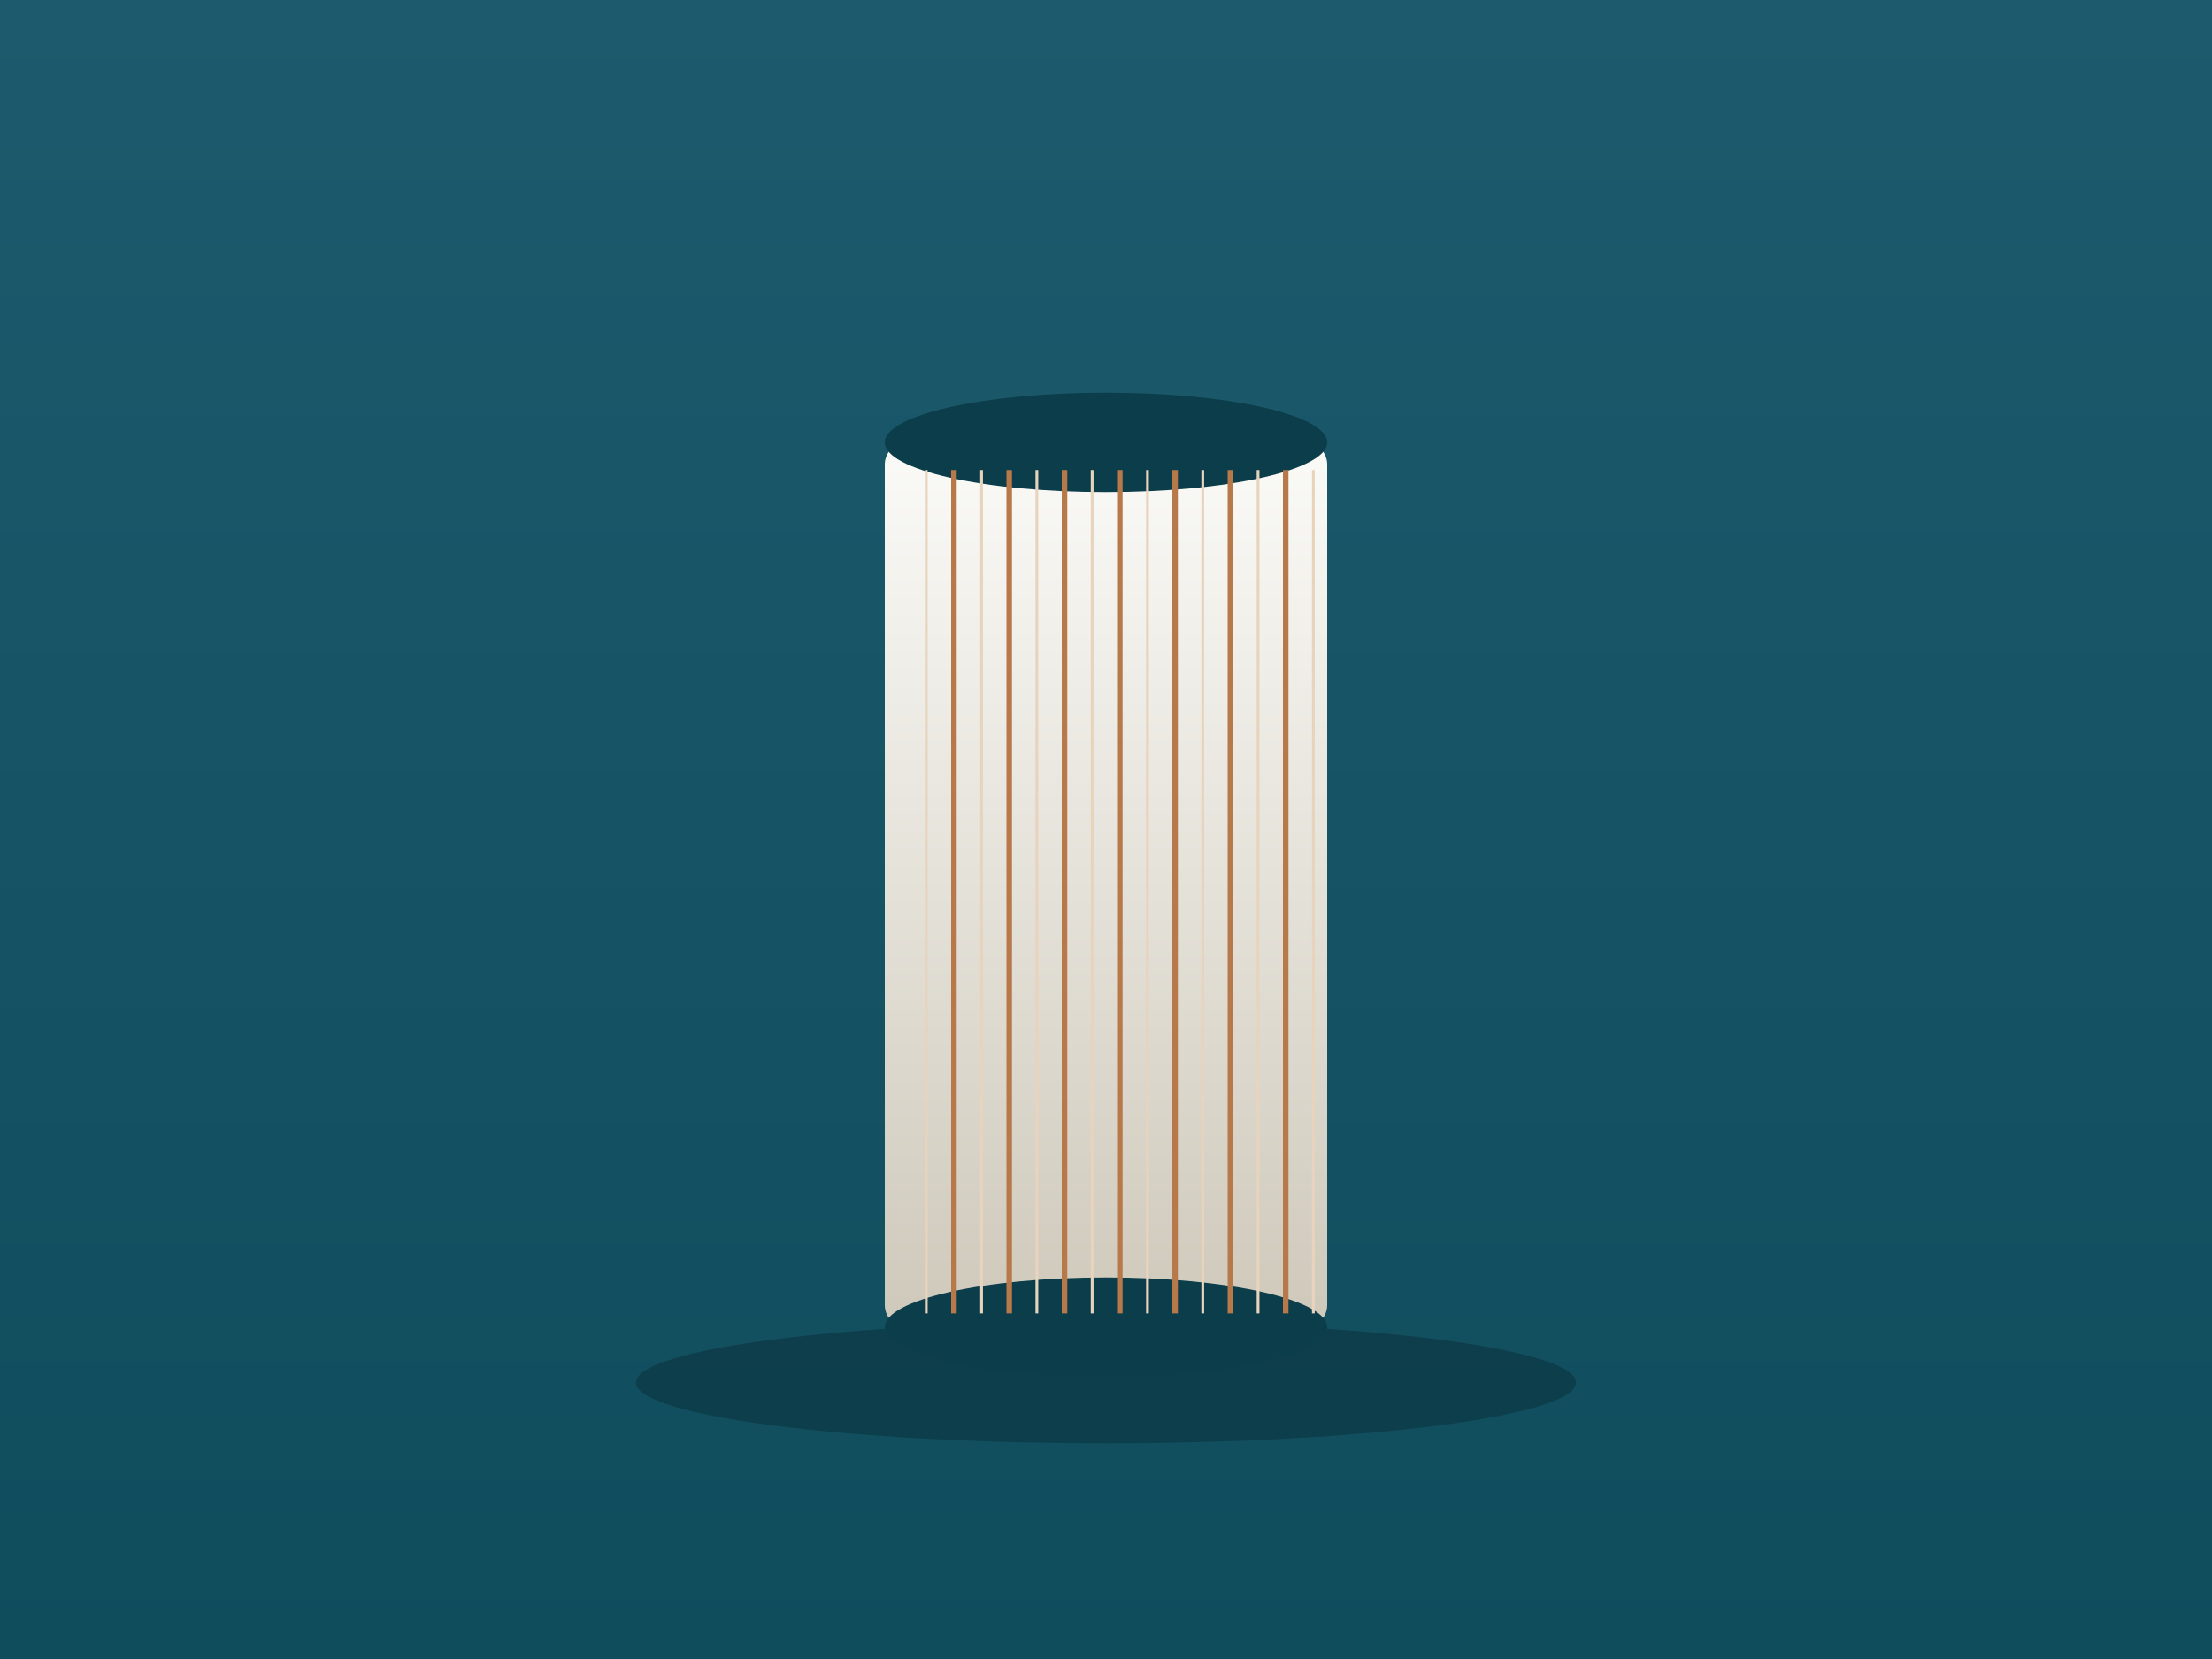
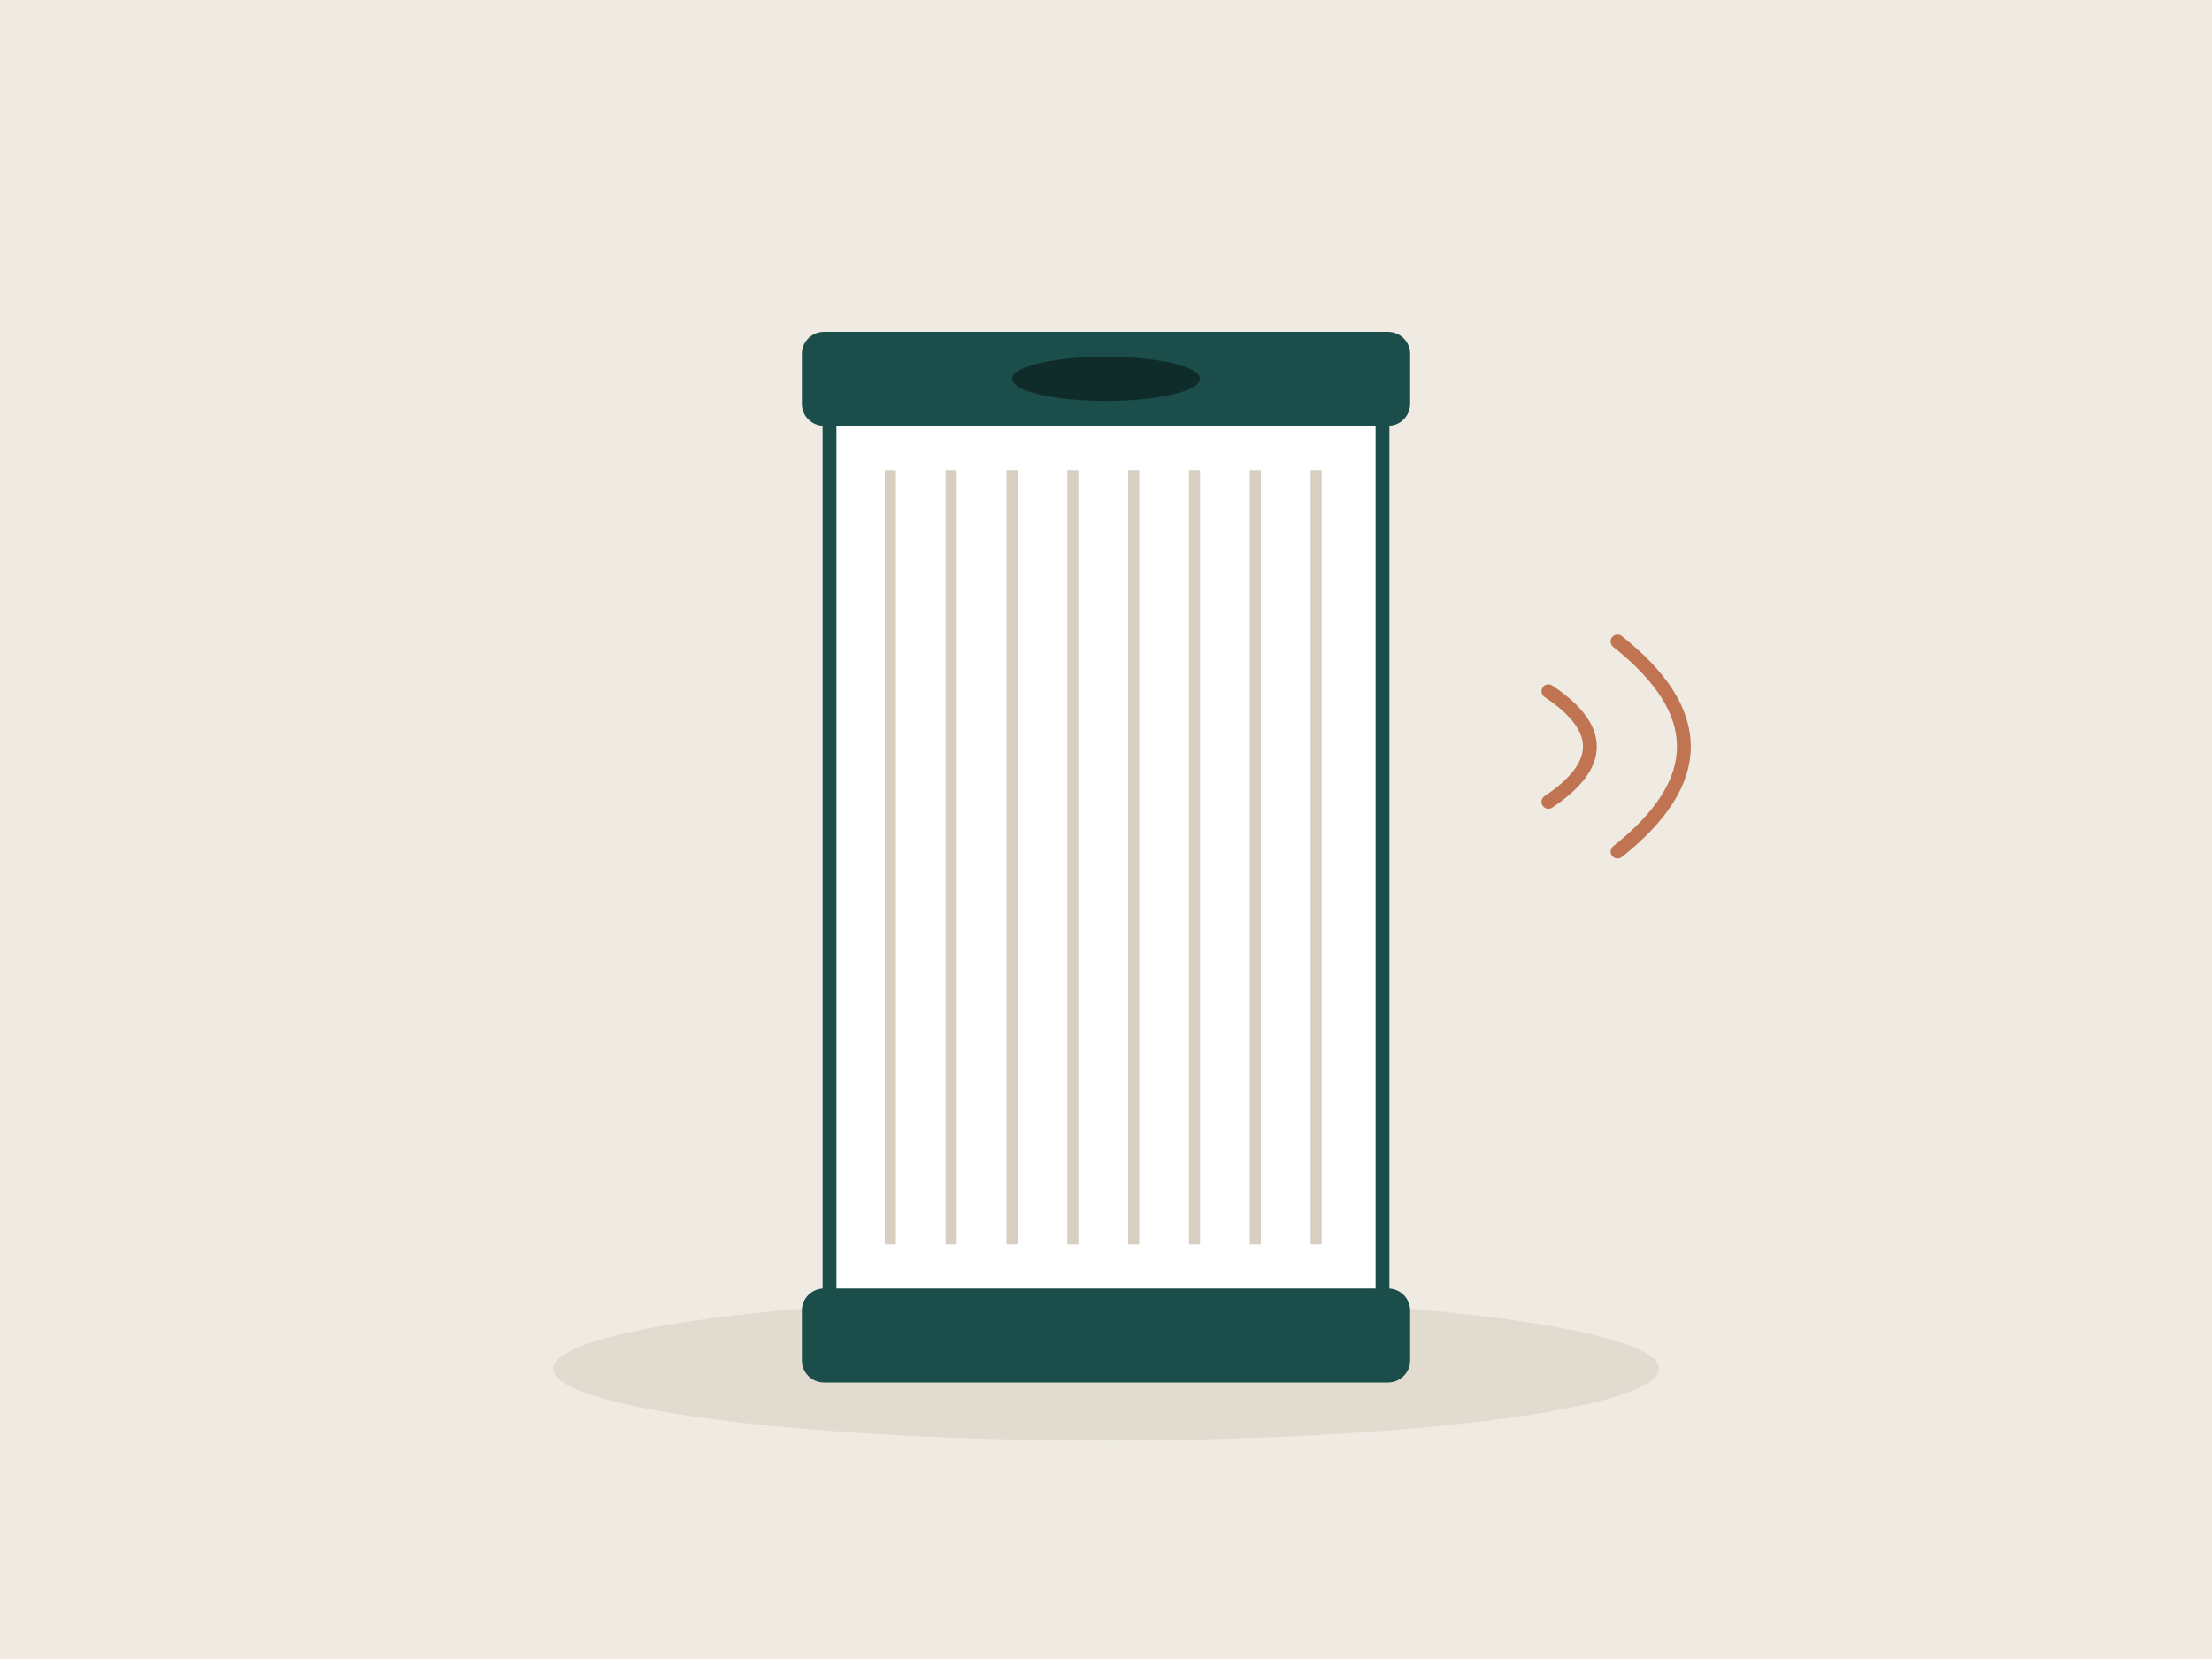
- <svg xmlns="http://www.w3.org/2000/svg" viewBox="0 0 800 600">
-   <defs>
-     <linearGradient id="bgf" x1="0" y1="0" x2="0" y2="1">
-       <stop offset="0%" stop-color="#1d5a6d" />
-       <stop offset="100%" stop-color="#0f4c5c" />
-     </linearGradient>
-     <linearGradient id="cart" x1="0" y1="0" x2="0" y2="1">
-       <stop offset="0%" stop-color="#fafaf7" />
-       <stop offset="100%" stop-color="#cfc9bb" />
-     </linearGradient>
-   </defs>
-   <rect width="800" height="600" fill="url(#bgf)" />
-   <ellipse cx="400" cy="500" rx="170" ry="22" fill="#082b35" opacity="0.45" />
-   <rect x="320" y="160" width="160" height="320" rx="8" fill="url(#cart)" />
-   <ellipse cx="400" cy="160" rx="80" ry="18" fill="#0c3d4a" />
-   <ellipse cx="400" cy="480" rx="80" ry="18" fill="#0c3d4a" />
-   <g stroke="#b8794a" stroke-width="2" fill="none">
-     <line x1="345" y1="170" x2="345" y2="475" />
-     <line x1="365" y1="170" x2="365" y2="475" />
-     <line x1="385" y1="170" x2="385" y2="475" />
-     <line x1="405" y1="170" x2="405" y2="475" />
-     <line x1="425" y1="170" x2="425" y2="475" />
-     <line x1="445" y1="170" x2="445" y2="475" />
-     <line x1="465" y1="170" x2="465" y2="475" />
+ <svg xmlns="http://www.w3.org/2000/svg" viewBox="0 0 800 600" width="800" height="600">
+   <rect width="800" height="600" fill="#EFEBE3" />
+   <ellipse cx="400" cy="495" rx="200" ry="26" fill="#E2DCD0" />
+   <rect x="300" y="140" width="200" height="340" rx="10" fill="#FFFFFF" stroke="#1B4D4B" stroke-width="5" />
+   <g stroke="#D7D0C2" stroke-width="4">
+     <path d="M322 170 v280" />
+     <path d="M344 170 v280" />
+     <path d="M366 170 v280" />
+     <path d="M388 170 v280" />
+     <path d="M410 170 v280" />
+     <path d="M432 170 v280" />
+     <path d="M454 170 v280" />
+     <path d="M476 170 v280" />
  </g>
-   <g stroke="#e8d3bc" stroke-width="1" fill="none">
-     <line x1="335" y1="170" x2="335" y2="475" />
-     <line x1="355" y1="170" x2="355" y2="475" />
-     <line x1="375" y1="170" x2="375" y2="475" />
-     <line x1="395" y1="170" x2="395" y2="475" />
-     <line x1="415" y1="170" x2="415" y2="475" />
-     <line x1="435" y1="170" x2="435" y2="475" />
-     <line x1="455" y1="170" x2="455" y2="475" />
-     <line x1="475" y1="170" x2="475" y2="475" />
+   <rect x="290" y="120" width="220" height="34" rx="8" fill="#1B4D4B" />
+   <rect x="290" y="466" width="220" height="34" rx="8" fill="#1B4D4B" />
+   <ellipse cx="400" cy="137" rx="34" ry="8" fill="#0F2B2A" />
+   <g fill="none" stroke="#B5562E" stroke-width="5" stroke-linecap="round" opacity="0.8">
+     <path d="M560 250 q30 20 0 40" />
+     <path d="M585 232 q48 38 0 76" />
  </g>
</svg>
